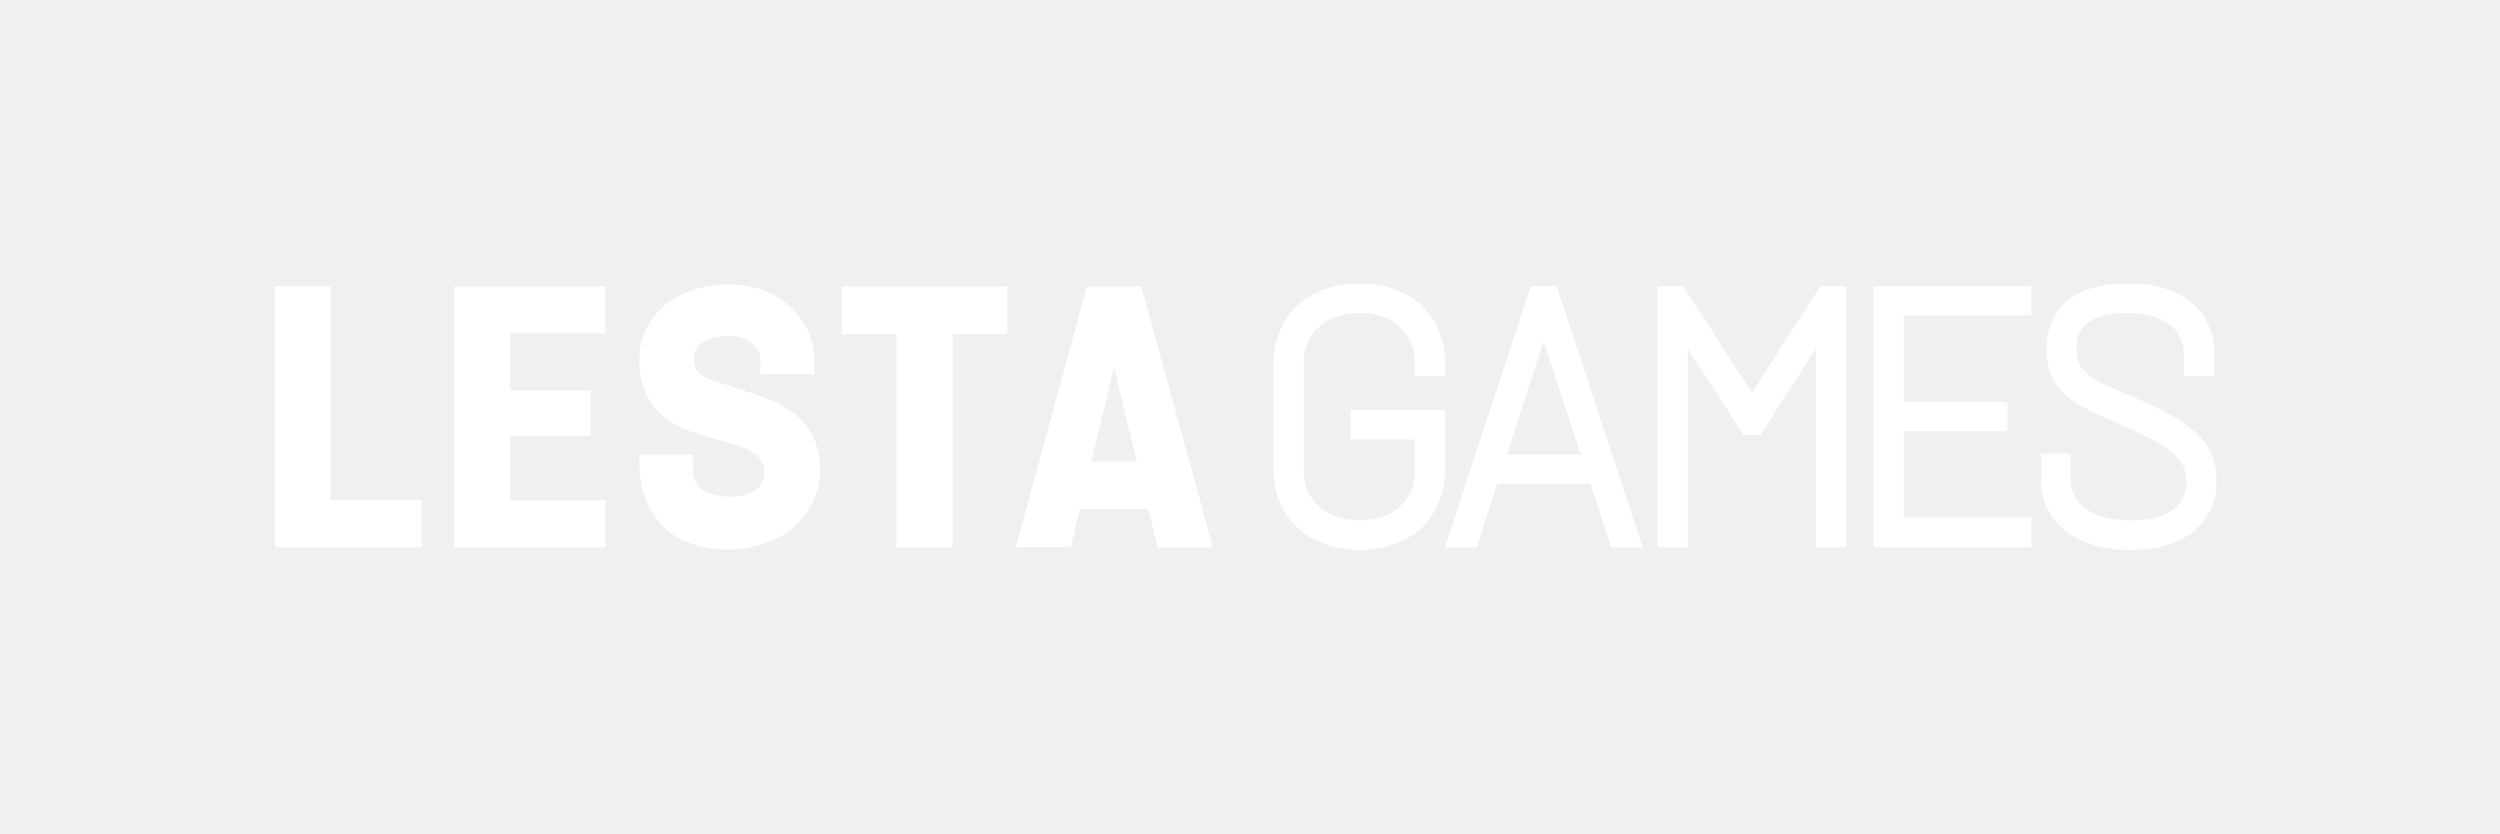
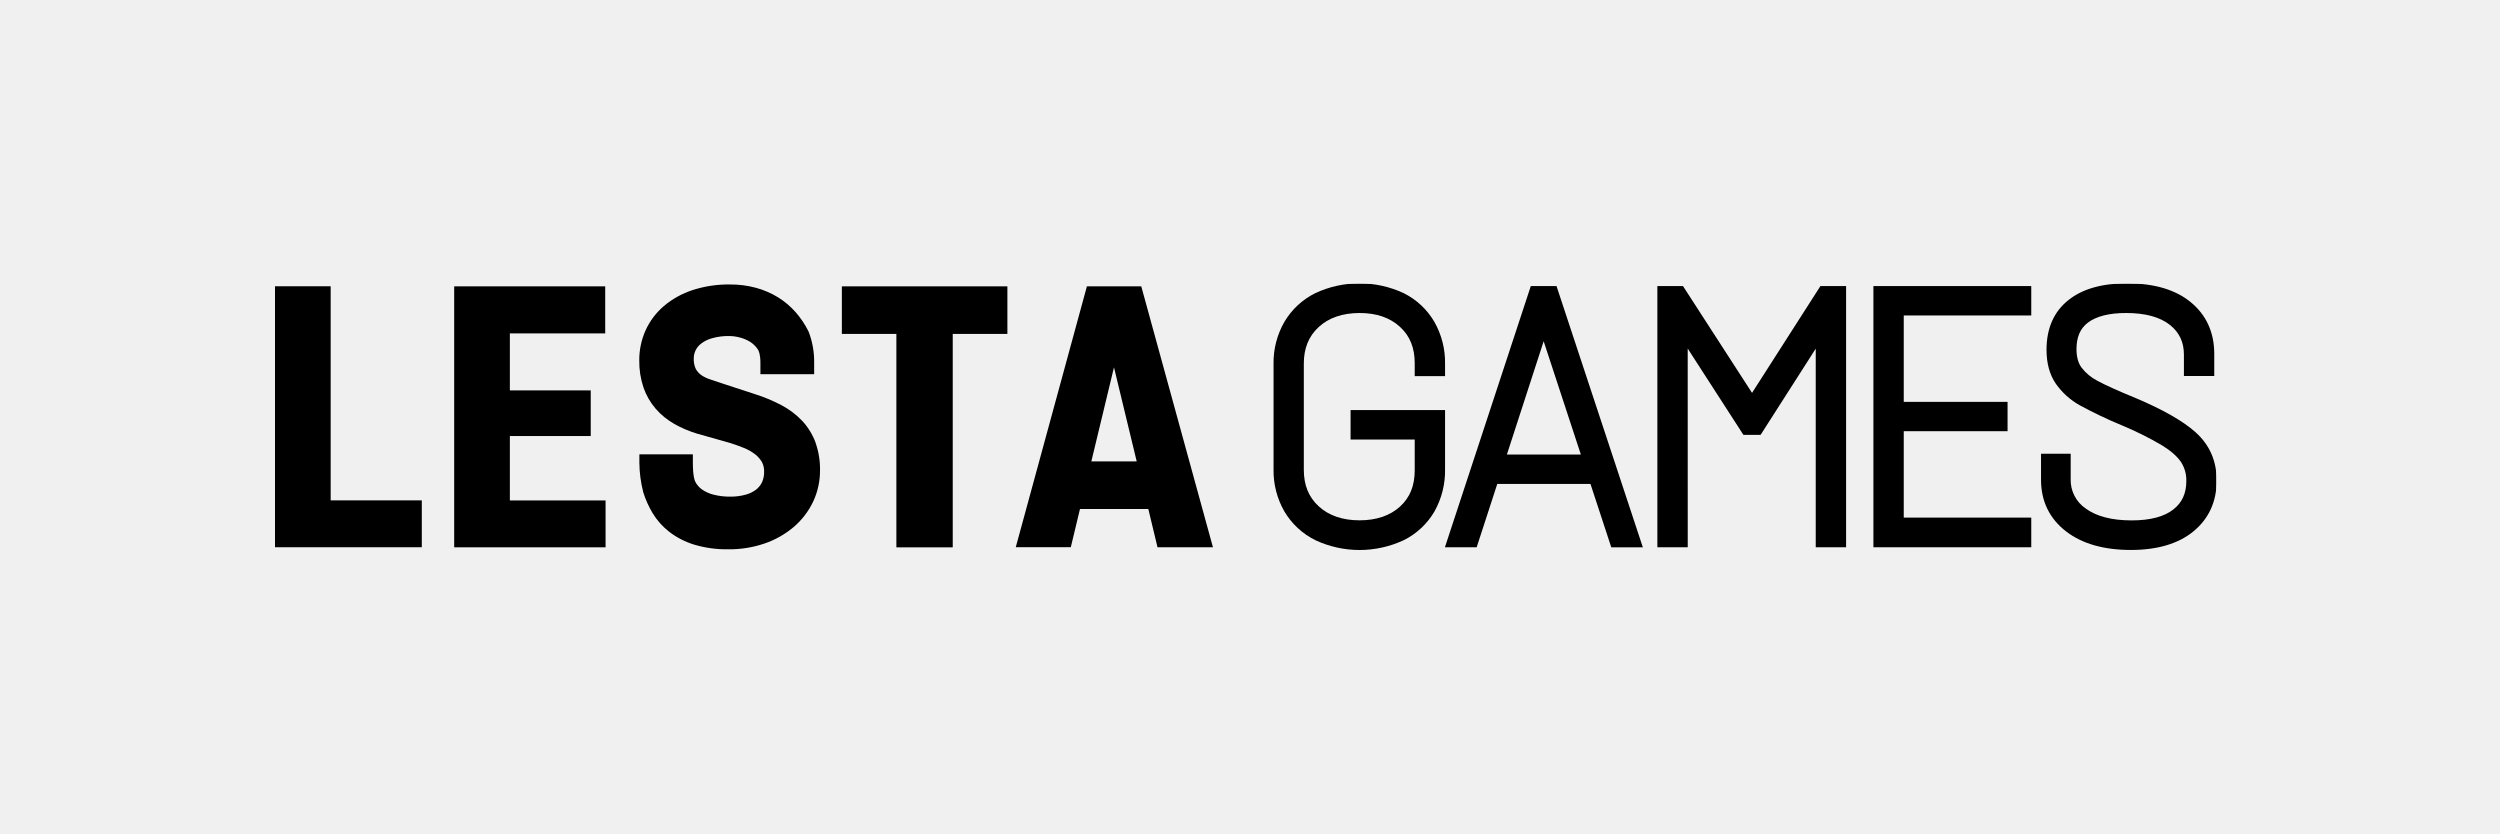
<svg xmlns="http://www.w3.org/2000/svg" viewBox="0 0 300 100" fill="none">
  <g clip-path="url(#clip0_1006_85)">
    <mask id="mask0_1006_85" style="mask-type:luminance" maskUnits="userSpaceOnUse" x="33" y="34" width="233" height="32">
      <path d="M266 34H33V66H266V34Z" fill="white" />
    </mask>
    <g mask="url(#mask0_1006_85)">
-       <path d="M39.68 34.353H33V65.669H50.615V60.045H39.68V34.353Z" fill="white" />
-       <path d="M61.183 52.324H70.887V46.848H61.183V40.008H72.625V34.362H54.503V65.678H72.669V60.054H61.183V52.324Z" fill="white" />
-       <path d="M138.901 65.673H145.554L136.953 34.362H130.428L121.983 65.331L121.893 65.665H128.496L129.598 61.077H137.798L138.901 65.673ZM130.961 55.365L133.678 44.079L136.404 55.365H130.961Z" fill="white" />
-       <path d="M120.887 34.362H101.022V40.07H107.566V65.682H114.328V40.07H120.887V34.362Z" fill="white" />
-       <path d="M97.871 53.116C97.514 52.149 96.969 51.262 96.268 50.506C95.541 49.741 94.692 49.101 93.756 48.613C92.736 48.078 91.671 47.635 90.573 47.289L86.866 46.078C86.37 45.906 85.843 45.727 85.298 45.553C84.903 45.433 84.527 45.258 84.182 45.032C83.9 44.836 83.667 44.579 83.498 44.28C83.313 43.88 83.229 43.442 83.251 43.002C83.251 42.669 83.327 42.34 83.472 42.04C83.627 41.724 83.854 41.447 84.133 41.233C84.519 40.941 84.956 40.724 85.421 40.595C86.089 40.404 86.781 40.313 87.475 40.324C87.926 40.325 88.376 40.387 88.811 40.507C89.235 40.619 89.64 40.791 90.015 41.019C90.373 41.25 90.681 41.55 90.922 41.901C91.045 42.071 91.25 42.508 91.25 43.532V44.906H97.699V43.529C97.717 42.257 97.493 40.993 97.037 39.805L97.004 39.737C96.597 38.922 96.088 38.163 95.489 37.477C94.875 36.779 94.162 36.174 93.372 35.683C92.549 35.177 91.658 34.792 90.725 34.538C89.7 34.262 88.642 34.127 87.581 34.137C86.061 34.115 84.549 34.343 83.103 34.812C81.845 35.222 80.677 35.872 79.665 36.725C78.722 37.529 77.969 38.532 77.46 39.661C76.96 40.786 76.706 42.004 76.712 43.234C76.695 44.339 76.864 45.439 77.213 46.488C77.536 47.427 78.034 48.295 78.682 49.048C79.319 49.779 80.076 50.397 80.92 50.875C81.783 51.362 82.697 51.751 83.646 52.035L87.671 53.174C88.178 53.337 88.71 53.529 89.252 53.745C89.719 53.93 90.16 54.175 90.562 54.476C90.906 54.732 91.197 55.052 91.418 55.42C91.617 55.789 91.712 56.206 91.694 56.625C91.703 57.049 91.618 57.47 91.447 57.858C91.284 58.202 91.045 58.504 90.748 58.741C90.374 59.024 89.949 59.233 89.497 59.356C88.887 59.526 88.256 59.606 87.622 59.597C86.945 59.605 86.27 59.524 85.613 59.356C85.114 59.233 84.641 59.018 84.219 58.723C83.886 58.483 83.614 58.166 83.428 57.798C83.362 57.668 83.143 57.119 83.143 55.524V54.52H76.725V55.522C76.735 56.72 76.892 57.913 77.193 59.074L77.204 59.114C77.476 59.971 77.846 60.793 78.307 61.565C78.83 62.431 79.508 63.194 80.307 63.816C81.209 64.507 82.228 65.03 83.315 65.36C84.649 65.754 86.035 65.942 87.426 65.916C88.896 65.93 90.358 65.694 91.749 65.219C93.019 64.786 94.198 64.121 95.225 63.257C96.204 62.426 96.998 61.398 97.556 60.241C98.122 59.051 98.412 57.748 98.403 56.431C98.421 55.304 98.238 54.184 97.865 53.121L97.871 53.116Z" fill="white" />
-       <path d="M186.783 34.331H183.695L173.389 65.674H177.2L179.673 58.072H190.856L193.353 65.676H197.14L186.825 34.459L186.783 34.331ZM180.828 54.54L185.239 40.95L189.701 54.54H180.828Z" fill="white" />
-       <path d="M210.244 47.146L201.959 34.331H198.884V65.669H202.528L202.525 41.828L209.153 52.097L209.208 52.183H211.272L217.888 41.837V65.669H221.532V34.331H218.449L210.244 47.146Z" fill="white" />
-       <path d="M263.468 51.872C261.955 50.52 259.538 49.141 256.285 47.77C254.188 46.91 252.642 46.213 251.691 45.696C250.943 45.314 250.289 44.77 249.777 44.103C249.38 43.558 249.179 42.817 249.179 41.897C249.179 40.461 249.62 39.419 250.546 38.717C251.559 37.95 253.103 37.561 255.132 37.561C257.43 37.561 259.201 38.042 260.394 38.993C261.523 39.891 262.07 41.058 262.07 42.559V45.118H265.711V42.471C265.711 39.869 264.75 37.769 262.844 36.226C261.027 34.75 258.471 34 255.255 34C252.262 34 249.898 34.662 248.229 35.997C246.464 37.387 245.582 39.401 245.582 41.981C245.582 43.6 245.959 44.97 246.702 46.052C247.458 47.124 248.447 48.012 249.596 48.646C251.212 49.525 252.872 50.317 254.571 51.02C256.261 51.718 257.9 52.534 259.476 53.461C260.522 54.109 261.28 54.785 261.735 55.462C262.165 56.139 262.382 56.929 262.359 57.73C262.359 59.2 261.854 60.31 260.815 61.124C259.712 62.006 258.012 62.448 255.793 62.448C253.422 62.448 251.563 61.964 250.266 61.009C249.696 60.618 249.234 60.09 248.922 59.472C248.611 58.855 248.459 58.17 248.482 57.479V54.445H244.923V57.565C244.923 60.153 245.944 62.247 247.955 63.789C249.869 65.256 252.478 65.996 255.709 65.996C258.872 65.996 261.388 65.25 263.184 63.789C265.054 62.26 266 60.195 266 57.649C266 55.319 265.151 53.377 263.468 51.872Z" fill="white" />
-       <path d="M224.809 65.669H243.752V62.11H228.45V51.742H240.907V48.221H228.45V37.852L243.752 37.855V34.331H224.809V65.669Z" fill="white" />
-       <path d="M173.407 49.211H162.069V52.742H169.766V56.448C169.766 58.291 169.19 59.709 168.001 60.791C166.813 61.872 165.172 62.439 163.149 62.439C161.127 62.439 159.451 61.872 158.24 60.753C157.029 59.635 156.458 58.209 156.458 56.367V43.633C156.458 41.791 157.04 40.357 158.24 39.247C159.44 38.137 161.107 37.561 163.149 37.561C165.192 37.561 166.797 38.122 168.001 39.225C169.206 40.328 169.766 41.749 169.766 43.594V45.138H173.407V43.633C173.434 41.883 172.993 40.157 172.13 38.634C171.268 37.15 169.991 35.951 168.456 35.185C166.791 34.404 164.976 34 163.137 34C161.299 34 159.483 34.404 157.819 35.185C156.284 35.95 155.002 37.143 154.129 38.62C153.245 40.156 152.795 41.903 152.826 43.675V56.325C152.795 58.097 153.245 59.844 154.129 61.38C155.005 62.858 156.29 64.05 157.828 64.815C159.492 65.596 161.308 66 163.146 66C164.984 66 166.8 65.596 168.465 64.815C169.999 64.05 171.276 62.853 172.139 61.371C173.006 59.819 173.444 58.063 173.407 56.285V49.211Z" fill="white" />
+       <path d="M39.68 34.353H33V65.669H50.615V60.045H39.68V34.353Z" fill="currentColor" />
+       <path d="M61.183 52.324H70.887V46.848H61.183V40.008H72.625V34.362H54.503V65.678H72.669V60.054H61.183V52.324Z" fill="currentColor" />
+       <path d="M138.901 65.673H145.554L136.953 34.362H130.428L121.983 65.331L121.893 65.665H128.496L129.598 61.077H137.798L138.901 65.673ZM130.961 55.365L133.678 44.079L136.404 55.365H130.961Z" fill="currentColor" />
+       <path d="M120.887 34.362H101.022V40.07H107.566V65.682H114.328V40.07H120.887V34.362Z" fill="currentColor" />
+       <path d="M97.871 53.116C97.514 52.149 96.969 51.262 96.268 50.506C95.541 49.741 94.692 49.101 93.756 48.613C92.736 48.078 91.671 47.635 90.573 47.289L86.866 46.078C86.37 45.906 85.843 45.727 85.298 45.553C84.903 45.433 84.527 45.258 84.182 45.032C83.9 44.836 83.667 44.579 83.498 44.28C83.313 43.88 83.229 43.442 83.251 43.002C83.251 42.669 83.327 42.34 83.472 42.04C83.627 41.724 83.854 41.447 84.133 41.233C84.519 40.941 84.956 40.724 85.421 40.595C86.089 40.404 86.781 40.313 87.475 40.324C87.926 40.325 88.376 40.387 88.811 40.507C89.235 40.619 89.64 40.791 90.015 41.019C90.373 41.25 90.681 41.55 90.922 41.901C91.045 42.071 91.25 42.508 91.25 43.532V44.906H97.699V43.529C97.717 42.257 97.493 40.993 97.037 39.805L97.004 39.737C96.597 38.922 96.088 38.163 95.489 37.477C94.875 36.779 94.162 36.174 93.372 35.683C92.549 35.177 91.658 34.792 90.725 34.538C89.7 34.262 88.642 34.127 87.581 34.137C86.061 34.115 84.549 34.343 83.103 34.812C81.845 35.222 80.677 35.872 79.665 36.725C78.722 37.529 77.969 38.532 77.46 39.661C76.96 40.786 76.706 42.004 76.712 43.234C76.695 44.339 76.864 45.439 77.213 46.488C77.536 47.427 78.034 48.295 78.682 49.048C79.319 49.779 80.076 50.397 80.92 50.875C81.783 51.362 82.697 51.751 83.646 52.035L87.671 53.174C88.178 53.337 88.71 53.529 89.252 53.745C89.719 53.93 90.16 54.175 90.562 54.476C90.906 54.732 91.197 55.052 91.418 55.42C91.617 55.789 91.712 56.206 91.694 56.625C91.703 57.049 91.618 57.47 91.447 57.858C91.284 58.202 91.045 58.504 90.748 58.741C90.374 59.024 89.949 59.233 89.497 59.356C88.887 59.526 88.256 59.606 87.622 59.597C86.945 59.605 86.27 59.524 85.613 59.356C85.114 59.233 84.641 59.018 84.219 58.723C83.886 58.483 83.614 58.166 83.428 57.798C83.362 57.668 83.143 57.119 83.143 55.524V54.52H76.725V55.522C76.735 56.72 76.892 57.913 77.193 59.074L77.204 59.114C77.476 59.971 77.846 60.793 78.307 61.565C78.83 62.431 79.508 63.194 80.307 63.816C81.209 64.507 82.228 65.03 83.315 65.36C84.649 65.754 86.035 65.942 87.426 65.916C88.896 65.93 90.358 65.694 91.749 65.219C93.019 64.786 94.198 64.121 95.225 63.257C96.204 62.426 96.998 61.398 97.556 60.241C98.122 59.051 98.412 57.748 98.403 56.431C98.421 55.304 98.238 54.184 97.865 53.121L97.871 53.116Z" fill="currentColor" />
+       <path d="M186.783 34.331H183.695L173.389 65.674H177.2L179.673 58.072H190.856L193.353 65.676H197.14L186.825 34.459L186.783 34.331ZM180.828 54.54L185.239 40.95L189.701 54.54H180.828Z" fill="currentColor" />
+       <path d="M210.244 47.146L201.959 34.331H198.884V65.669H202.528L202.525 41.828L209.153 52.097L209.208 52.183H211.272L217.888 41.837V65.669H221.532V34.331H218.449L210.244 47.146Z" fill="currentColor" />
+       <path d="M263.468 51.872C261.955 50.52 259.538 49.141 256.285 47.77C254.188 46.91 252.642 46.213 251.691 45.696C250.943 45.314 250.289 44.77 249.777 44.103C249.38 43.558 249.179 42.817 249.179 41.897C249.179 40.461 249.62 39.419 250.546 38.717C251.559 37.95 253.103 37.561 255.132 37.561C257.43 37.561 259.201 38.042 260.394 38.993C261.523 39.891 262.07 41.058 262.07 42.559V45.118H265.711V42.471C265.711 39.869 264.75 37.769 262.844 36.226C261.027 34.75 258.471 34 255.255 34C252.262 34 249.898 34.662 248.229 35.997C246.464 37.387 245.582 39.401 245.582 41.981C245.582 43.6 245.959 44.97 246.702 46.052C247.458 47.124 248.447 48.012 249.596 48.646C251.212 49.525 252.872 50.317 254.571 51.02C256.261 51.718 257.9 52.534 259.476 53.461C260.522 54.109 261.28 54.785 261.735 55.462C262.165 56.139 262.382 56.929 262.359 57.73C262.359 59.2 261.854 60.31 260.815 61.124C259.712 62.006 258.012 62.448 255.793 62.448C253.422 62.448 251.563 61.964 250.266 61.009C249.696 60.618 249.234 60.09 248.922 59.472C248.611 58.855 248.459 58.17 248.482 57.479V54.445H244.923V57.565C244.923 60.153 245.944 62.247 247.955 63.789C249.869 65.256 252.478 65.996 255.709 65.996C258.872 65.996 261.388 65.25 263.184 63.789C265.054 62.26 266 60.195 266 57.649C266 55.319 265.151 53.377 263.468 51.872Z" fill="currentColor" />
+       <path d="M224.809 65.669H243.752V62.11H228.45V51.742H240.907V48.221H228.45V37.852L243.752 37.855V34.331H224.809V65.669Z" fill="currentColor" />
+       <path d="M173.407 49.211H162.069V52.742H169.766V56.448C169.766 58.291 169.19 59.709 168.001 60.791C166.813 61.872 165.172 62.439 163.149 62.439C161.127 62.439 159.451 61.872 158.24 60.753C157.029 59.635 156.458 58.209 156.458 56.367V43.633C156.458 41.791 157.04 40.357 158.24 39.247C159.44 38.137 161.107 37.561 163.149 37.561C165.192 37.561 166.797 38.122 168.001 39.225C169.206 40.328 169.766 41.749 169.766 43.594V45.138H173.407V43.633C173.434 41.883 172.993 40.157 172.13 38.634C171.268 37.15 169.991 35.951 168.456 35.185C166.791 34.404 164.976 34 163.137 34C161.299 34 159.483 34.404 157.819 35.185C156.284 35.95 155.002 37.143 154.129 38.62C153.245 40.156 152.795 41.903 152.826 43.675V56.325C152.795 58.097 153.245 59.844 154.129 61.38C155.005 62.858 156.29 64.05 157.828 64.815C159.492 65.596 161.308 66 163.146 66C164.984 66 166.8 65.596 168.465 64.815C169.999 64.05 171.276 62.853 172.139 61.371C173.006 59.819 173.444 58.063 173.407 56.285V49.211Z" fill="currentColor" />
    </g>
  </g>
  <defs>
    <clipPath id="clip0_1006_85">
-       <rect width="233" height="32" fill="white" transform="translate(33 34)" />
+       <rect width="233" height="32" fill="currentColor" transform="translate(33 34)" />
    </clipPath>
  </defs>
</svg>
